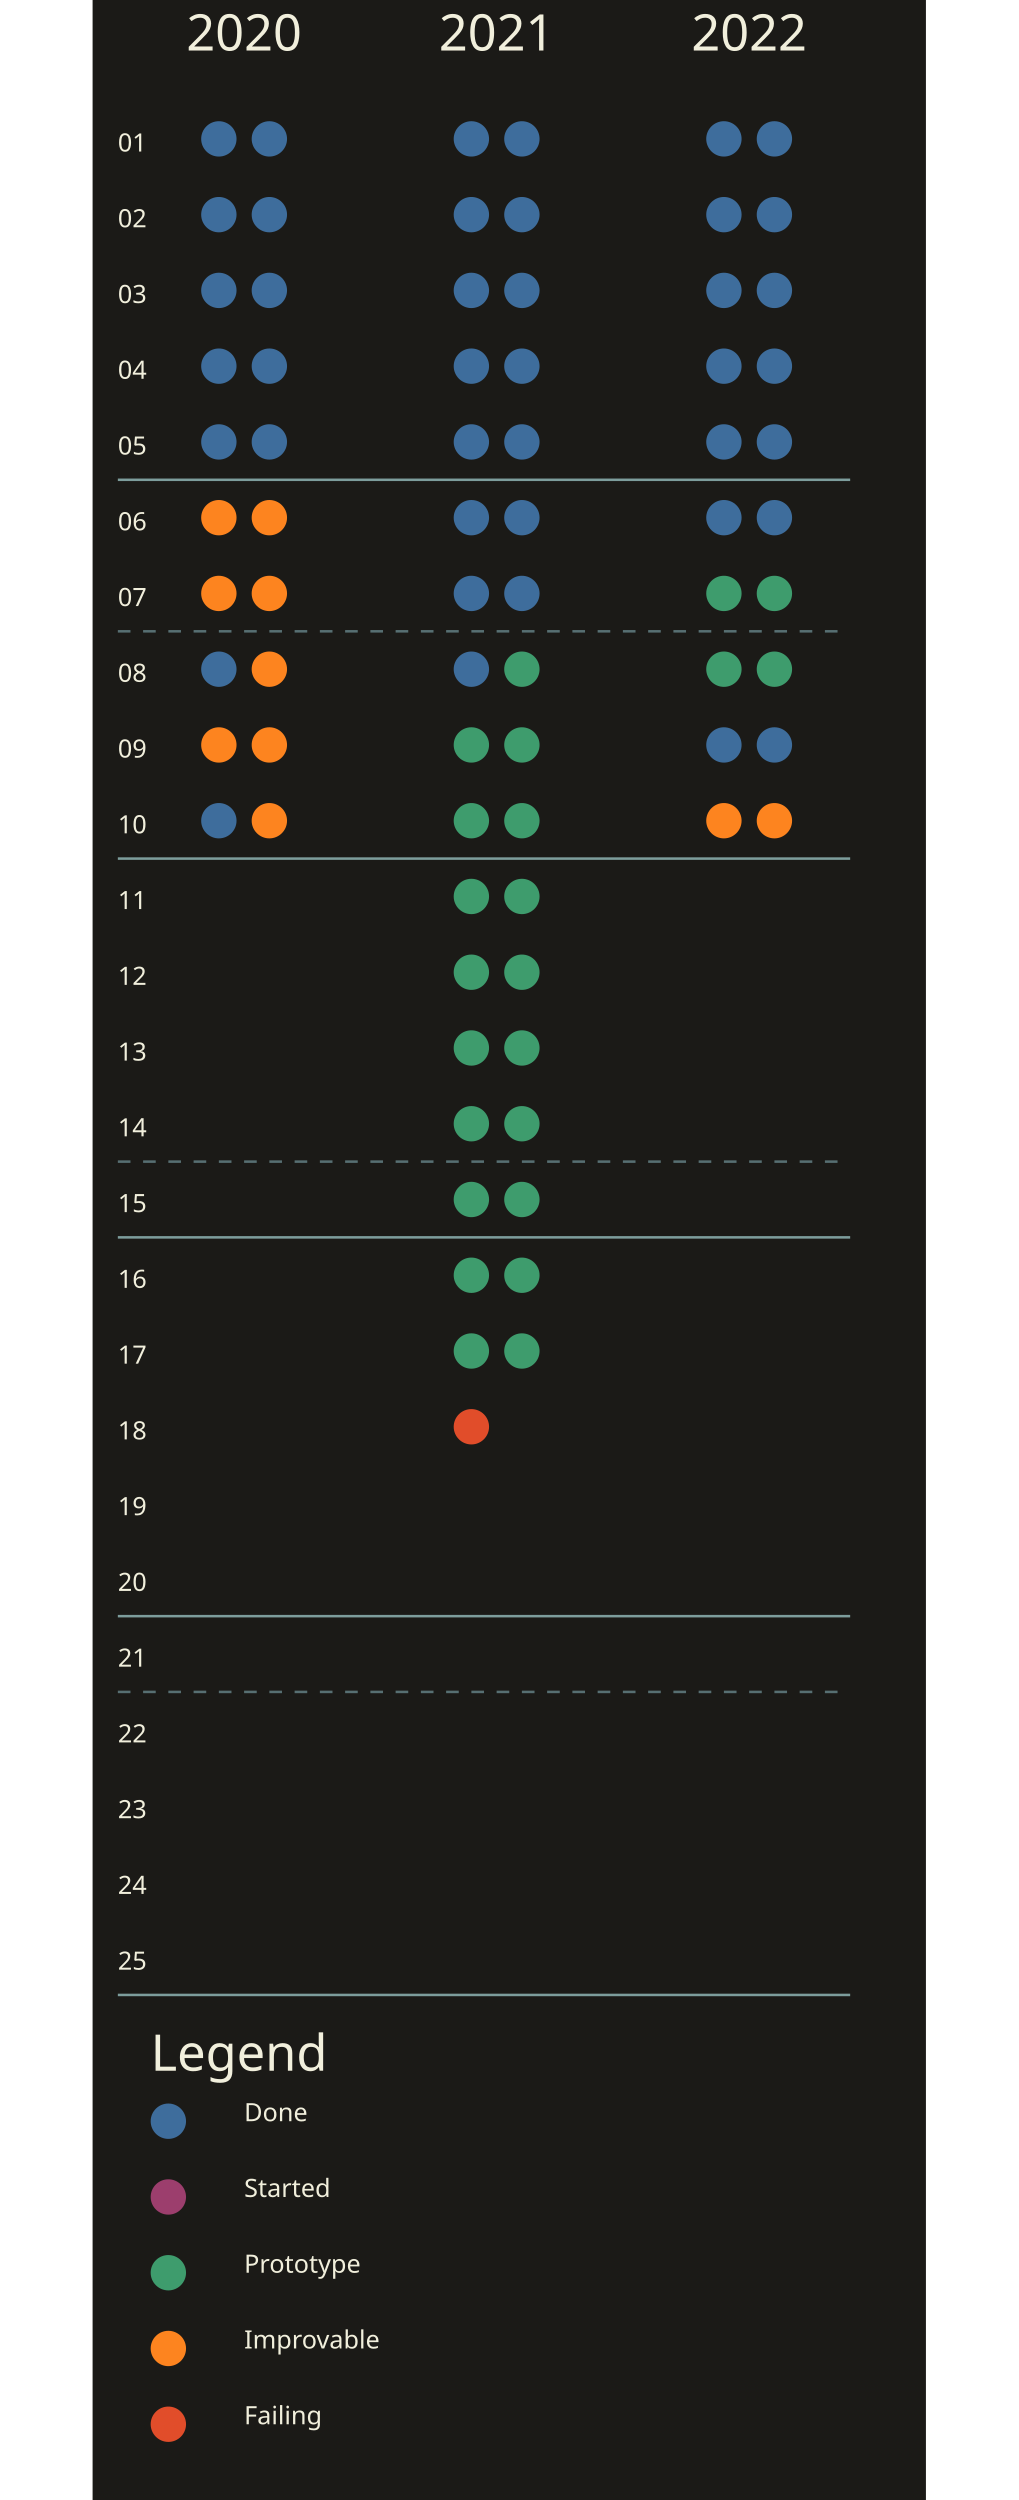
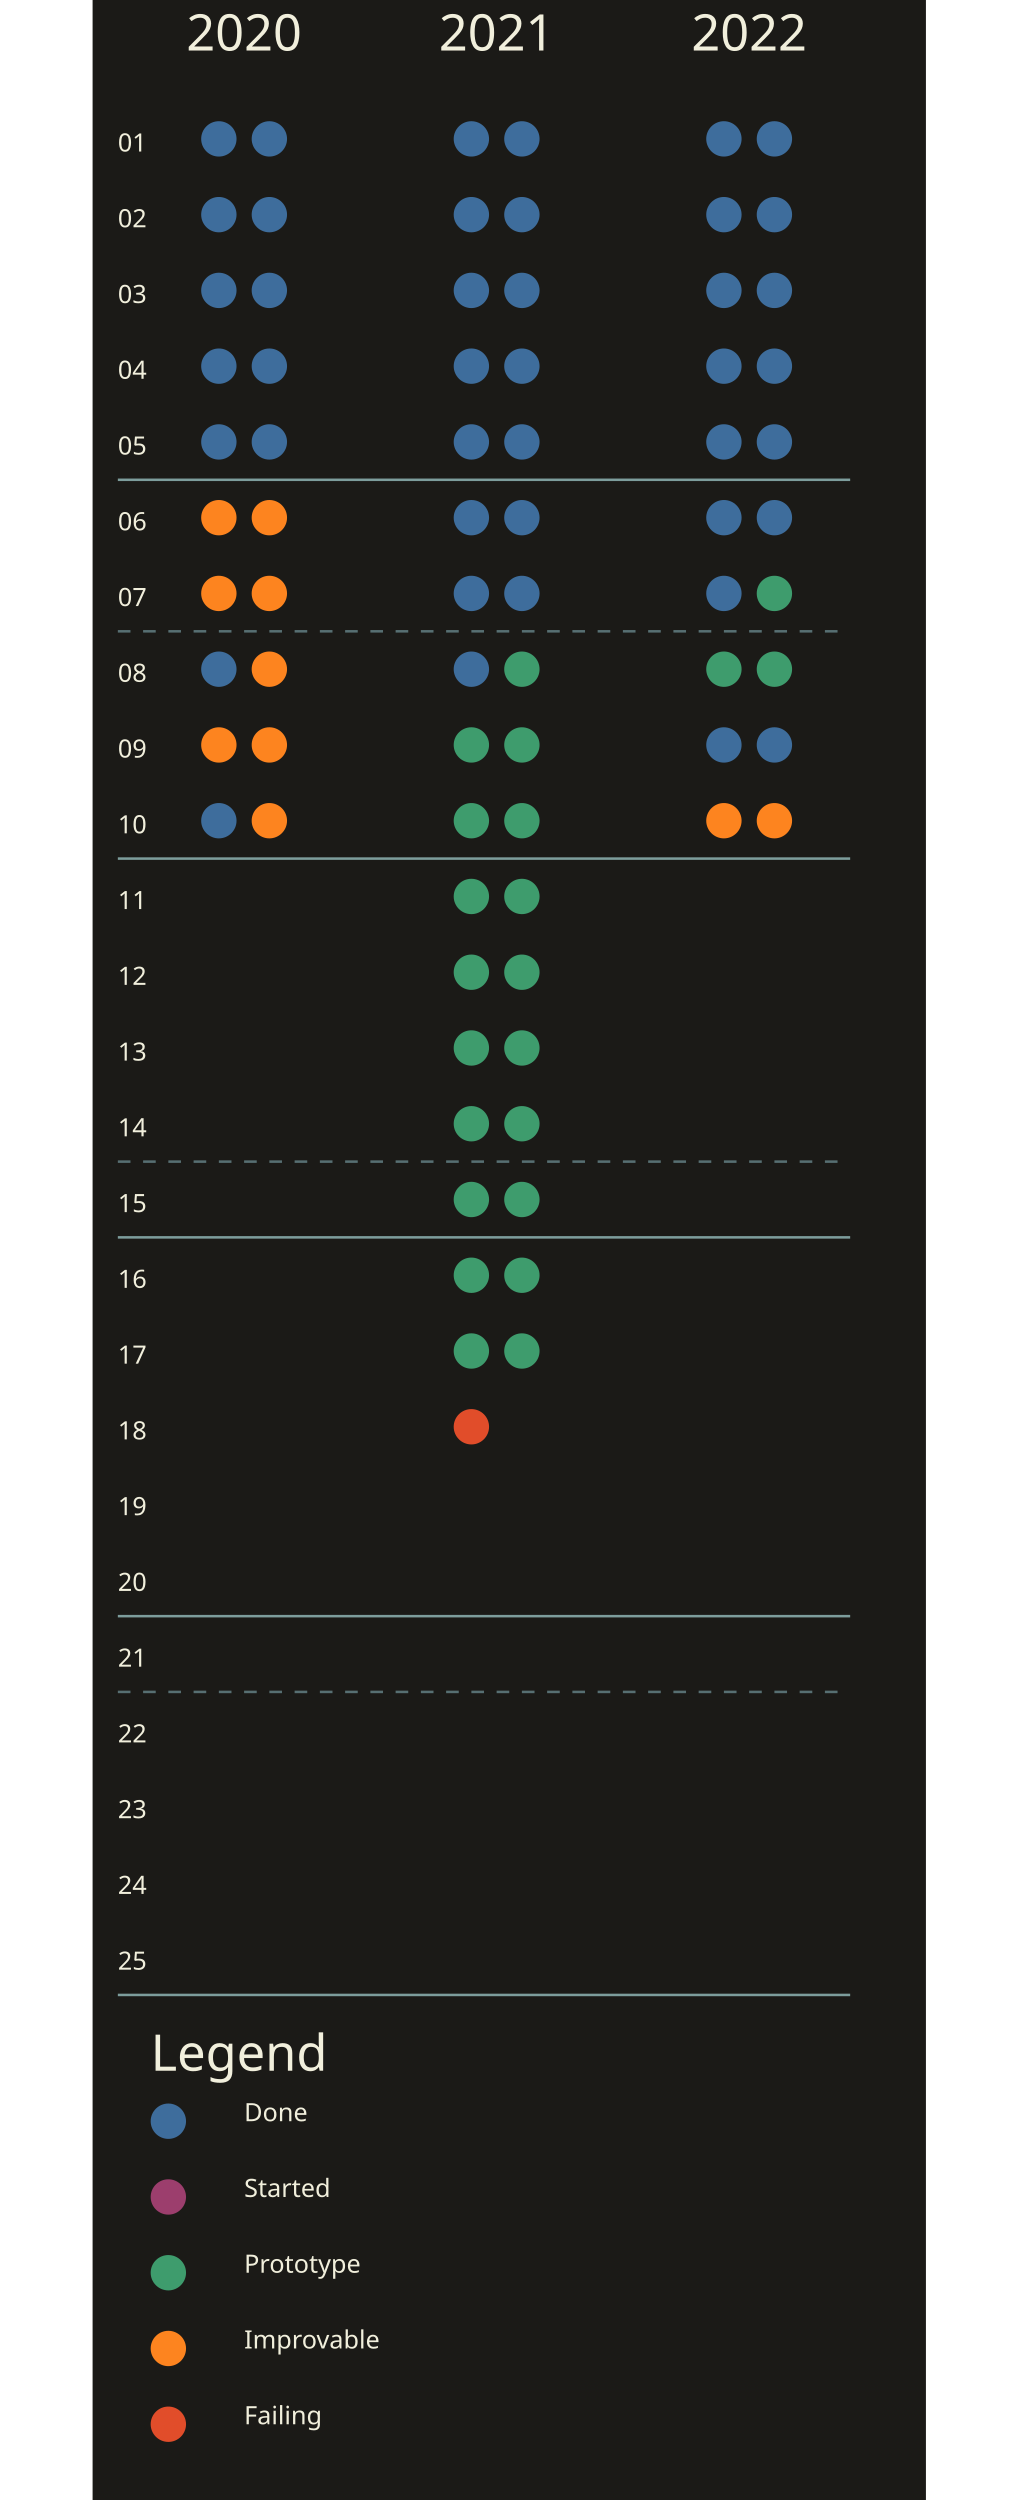
<svg xmlns="http://www.w3.org/2000/svg" height="810" style="font-family: 'Recursive', sans-serif;" viewBox="0 0 330 990" width="330">
  <defs>
    <style>
@font-face {
    font-family: 'Recursive';
    src: url('https://fonts.googleapis.com/css2?family=Recursive:wght,CASL@500,1&amp;display=swap');
  }
</style>
  </defs>
  <rect fill="#1b1a17" height="100%" width="100%" />
  <text fill="#F1EFDC" font-size="20" text-anchor="middle" x="60" y="20">
2020
</text>
  <circle cx="50" cy="55" fill="#3e6d9c" r="7" />
  <circle cx="70" cy="55" fill="#3e6d9c" r="7" />
  <circle cx="50" cy="85" fill="#3e6d9c" r="7" />
  <circle cx="70" cy="85" fill="#3e6d9c" r="7" />
  <circle cx="50" cy="115" fill="#3e6d9c" r="7" />
  <circle cx="70" cy="115" fill="#3e6d9c" r="7" />
  <circle cx="50" cy="145" fill="#3e6d9c" r="7" />
  <circle cx="70" cy="145" fill="#3e6d9c" r="7" />
  <circle cx="50" cy="175" fill="#3e6d9c" r="7" />
  <circle cx="70" cy="175" fill="#3e6d9c" r="7" />
  <circle cx="50" cy="205" fill="#fd841f" r="7" />
  <circle cx="70" cy="205" fill="#fd841f" r="7" />
  <circle cx="50" cy="235" fill="#fd841f" r="7" />
  <circle cx="70" cy="235" fill="#fd841f" r="7" />
  <circle cx="50" cy="265" fill="#3e6d9c" r="7" />
  <circle cx="70" cy="265" fill="#fd841f" r="7" />
  <circle cx="50" cy="295" fill="#fd841f" r="7" />
  <circle cx="70" cy="295" fill="#fd841f" r="7" />
  <circle cx="50" cy="325" fill="#3e6d9c" r="7" />
  <circle cx="70" cy="325" fill="#fd841f" r="7" />
  <text fill="#F1EFDC" font-size="20" text-anchor="middle" x="160" y="20">
2021
</text>
  <circle cx="150" cy="55" fill="#3e6d9c" r="7" />
  <circle cx="170" cy="55" fill="#3e6d9c" r="7" />
  <circle cx="150" cy="85" fill="#3e6d9c" r="7" />
  <circle cx="170" cy="85" fill="#3e6d9c" r="7" />
  <circle cx="150" cy="115" fill="#3e6d9c" r="7" />
  <circle cx="170" cy="115" fill="#3e6d9c" r="7" />
  <circle cx="150" cy="145" fill="#3e6d9c" r="7" />
  <circle cx="170" cy="145" fill="#3e6d9c" r="7" />
  <circle cx="150" cy="175" fill="#3e6d9c" r="7" />
  <circle cx="170" cy="175" fill="#3e6d9c" r="7" />
  <circle cx="150" cy="205" fill="#3e6d9c" r="7" />
  <circle cx="170" cy="205" fill="#3e6d9c" r="7" />
  <circle cx="150" cy="235" fill="#3e6d9c" r="7" />
  <circle cx="170" cy="235" fill="#3e6d9c" r="7" />
  <circle cx="150" cy="265" fill="#3e6d9c" r="7" />
  <circle cx="170" cy="265" fill="#3e9c6d" r="7" />
  <circle cx="150" cy="295" fill="#3e9c6d" r="7" />
  <circle cx="170" cy="295" fill="#3e9c6d" r="7" />
  <circle cx="150" cy="325" fill="#3e9c6d" r="7" />
  <circle cx="170" cy="325" fill="#3e9c6d" r="7" />
  <circle cx="150" cy="355" fill="#3e9c6d" r="7" />
  <circle cx="170" cy="355" fill="#3e9c6d" r="7" />
  <circle cx="150" cy="385" fill="#3e9c6d" r="7" />
  <circle cx="170" cy="385" fill="#3e9c6d" r="7" />
  <circle cx="150" cy="415" fill="#3e9c6d" r="7" />
  <circle cx="170" cy="415" fill="#3e9c6d" r="7" />
  <circle cx="150" cy="445" fill="#3e9c6d" r="7" />
  <circle cx="170" cy="445" fill="#3e9c6d" r="7" />
  <circle cx="150" cy="475" fill="#3e9c6d" r="7" />
  <circle cx="170" cy="475" fill="#3e9c6d" r="7" />
  <circle cx="150" cy="505" fill="#3e9c6d" r="7" />
  <circle cx="170" cy="505" fill="#3e9c6d" r="7" />
  <circle cx="150" cy="535" fill="#3e9c6d" r="7" />
  <circle cx="170" cy="535" fill="#3e9c6d" r="7" />
  <circle cx="150" cy="565" fill="#e14d2a" r="7" />
  <text fill="#F1EFDC" font-size="20" text-anchor="middle" x="260" y="20">
2022
</text>
  <circle cx="250" cy="55" fill="#3e6d9c" r="7" />
  <circle cx="270" cy="55" fill="#3e6d9c" r="7" />
  <circle cx="250" cy="85" fill="#3e6d9c" r="7" />
  <circle cx="270" cy="85" fill="#3e6d9c" r="7" />
  <circle cx="250" cy="115" fill="#3e6d9c" r="7" />
  <circle cx="270" cy="115" fill="#3e6d9c" r="7" />
  <circle cx="250" cy="145" fill="#3e6d9c" r="7" />
  <circle cx="270" cy="145" fill="#3e6d9c" r="7" />
  <circle cx="250" cy="175" fill="#3e6d9c" r="7" />
  <circle cx="270" cy="175" fill="#3e6d9c" r="7" />
  <circle cx="250" cy="205" fill="#3e6d9c" r="7" />
  <circle cx="270" cy="205" fill="#3e6d9c" r="7" />
-   <circle cx="250" cy="235" fill="#3e9c6d" r="7" />
+   <circle cx="250" cy="235" fill="#3e6d9c" r="7" />
  <circle cx="270" cy="235" fill="#3e9c6d" r="7" />
  <circle cx="250" cy="265" fill="#3e9c6d" r="7" />
  <circle cx="270" cy="265" fill="#3e9c6d" r="7" />
  <circle cx="250" cy="295" fill="#3e6d9c" r="7" />
  <circle cx="270" cy="295" fill="#3e6d9c" r="7" />
  <circle cx="250" cy="325" fill="#fd841f" r="7" />
  <circle cx="270" cy="325" fill="#fd841f" r="7" />
  <text fill="#F1EFDC" font-size="10" x="10" y="60">
01
</text>
  <text fill="#F1EFDC" font-size="10" x="10" y="90">
02
</text>
  <text fill="#F1EFDC" font-size="10" x="10" y="120">
03
</text>
  <text fill="#F1EFDC" font-size="10" x="10" y="150">
04
</text>
  <text fill="#F1EFDC" font-size="10" x="10" y="180">
05
</text>
  <line stroke="#7D9D9C" x1="10" x2="300" y1="190" y2="190" />
  <text fill="#F1EFDC" font-size="10" x="10" y="210">
06
</text>
  <text fill="#F1EFDC" font-size="10" x="10" y="240">
07
</text>
  <line stroke="#576F72" stroke-dasharray="5,5" x1="10" x2="300" y1="250" y2="250" />
  <text fill="#F1EFDC" font-size="10" x="10" y="270">
08
</text>
  <text fill="#F1EFDC" font-size="10" x="10" y="300">
09
</text>
  <text fill="#F1EFDC" font-size="10" x="10" y="330">
10
</text>
  <line stroke="#7D9D9C" x1="10" x2="300" y1="340" y2="340" />
  <text fill="#F1EFDC" font-size="10" x="10" y="360">
11
</text>
  <text fill="#F1EFDC" font-size="10" x="10" y="390">
12
</text>
  <text fill="#F1EFDC" font-size="10" x="10" y="420">
13
</text>
  <text fill="#F1EFDC" font-size="10" x="10" y="450">
14
</text>
  <line stroke="#576F72" stroke-dasharray="5,5" x1="10" x2="300" y1="460" y2="460" />
  <text fill="#F1EFDC" font-size="10" x="10" y="480">
15
</text>
  <line stroke="#7D9D9C" x1="10" x2="300" y1="490" y2="490" />
  <text fill="#F1EFDC" font-size="10" x="10" y="510">
16
</text>
  <text fill="#F1EFDC" font-size="10" x="10" y="540">
17
</text>
  <text fill="#F1EFDC" font-size="10" x="10" y="570">
18
</text>
  <text fill="#F1EFDC" font-size="10" x="10" y="600">
19
</text>
  <text fill="#F1EFDC" font-size="10" x="10" y="630">
20
</text>
  <line stroke="#7D9D9C" x1="10" x2="300" y1="640" y2="640" />
  <text fill="#F1EFDC" font-size="10" x="10" y="660">
21
</text>
  <line stroke="#576F72" stroke-dasharray="5,5" x1="10" x2="300" y1="670" y2="670" />
  <text fill="#F1EFDC" font-size="10" x="10" y="690">
22
</text>
  <text fill="#F1EFDC" font-size="10" x="10" y="720">
23
</text>
  <text fill="#F1EFDC" font-size="10" x="10" y="750">
24
</text>
  <text fill="#F1EFDC" font-size="10" x="10" y="780">
25
</text>
  <line stroke="#7D9D9C" x1="10" x2="300" y1="790" y2="790" />
  <text fill="#F1EFDC" font-size="20" text-anchor="left" x="23" y="820">
Legend
</text>
  <circle cx="30" cy="840" fill="#3e6d9c" r="7" />
  <text fill="#F1EFDC" font-size="10" x="60" y="840">

Done

</text>
  <circle cx="30" cy="870" fill="#9c3e6d" r="7" />
  <text fill="#F1EFDC" font-size="10" x="60" y="870">

Started

</text>
  <circle cx="30" cy="900" fill="#3e9c6d" r="7" />
  <text fill="#F1EFDC" font-size="10" x="60" y="900">

Prototype

</text>
  <circle cx="30" cy="930" fill="#fd841f" r="7" />
  <text fill="#F1EFDC" font-size="10" x="60" y="930">

Improvable

</text>
  <circle cx="30" cy="960" fill="#e14d2a" r="7" />
  <text fill="#F1EFDC" font-size="10" x="60" y="960">

Failing

</text>
</svg>
